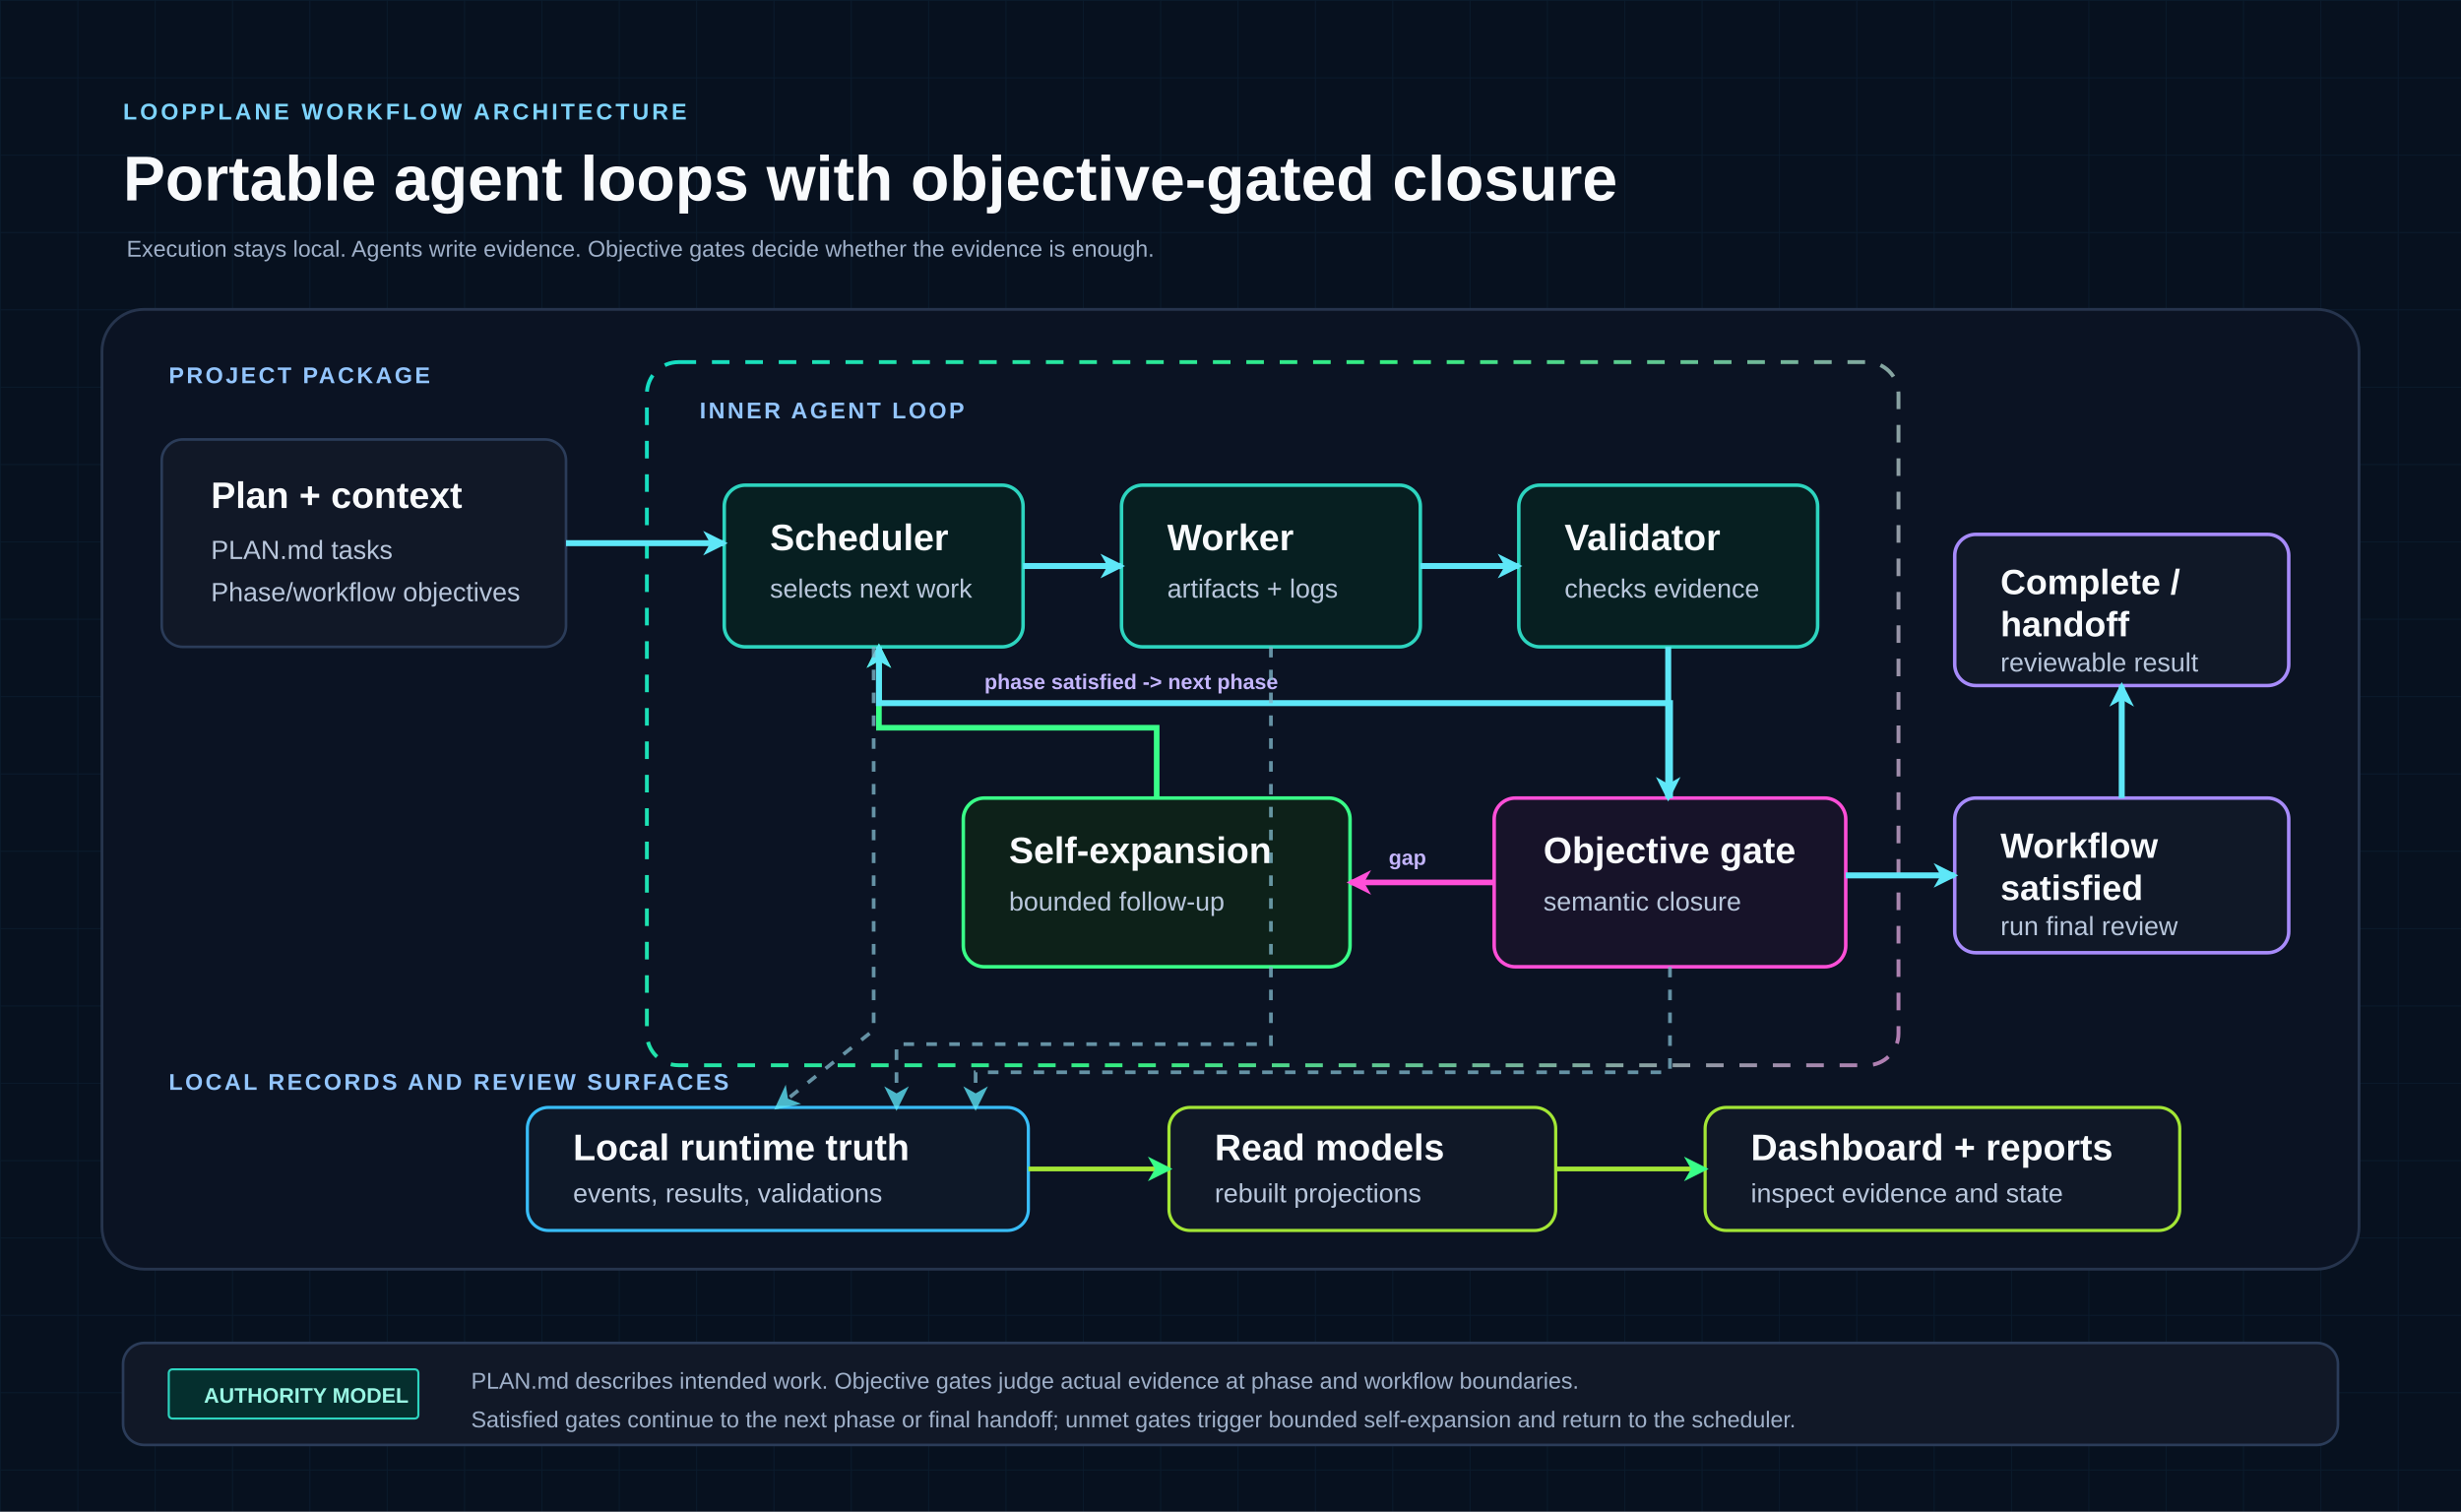
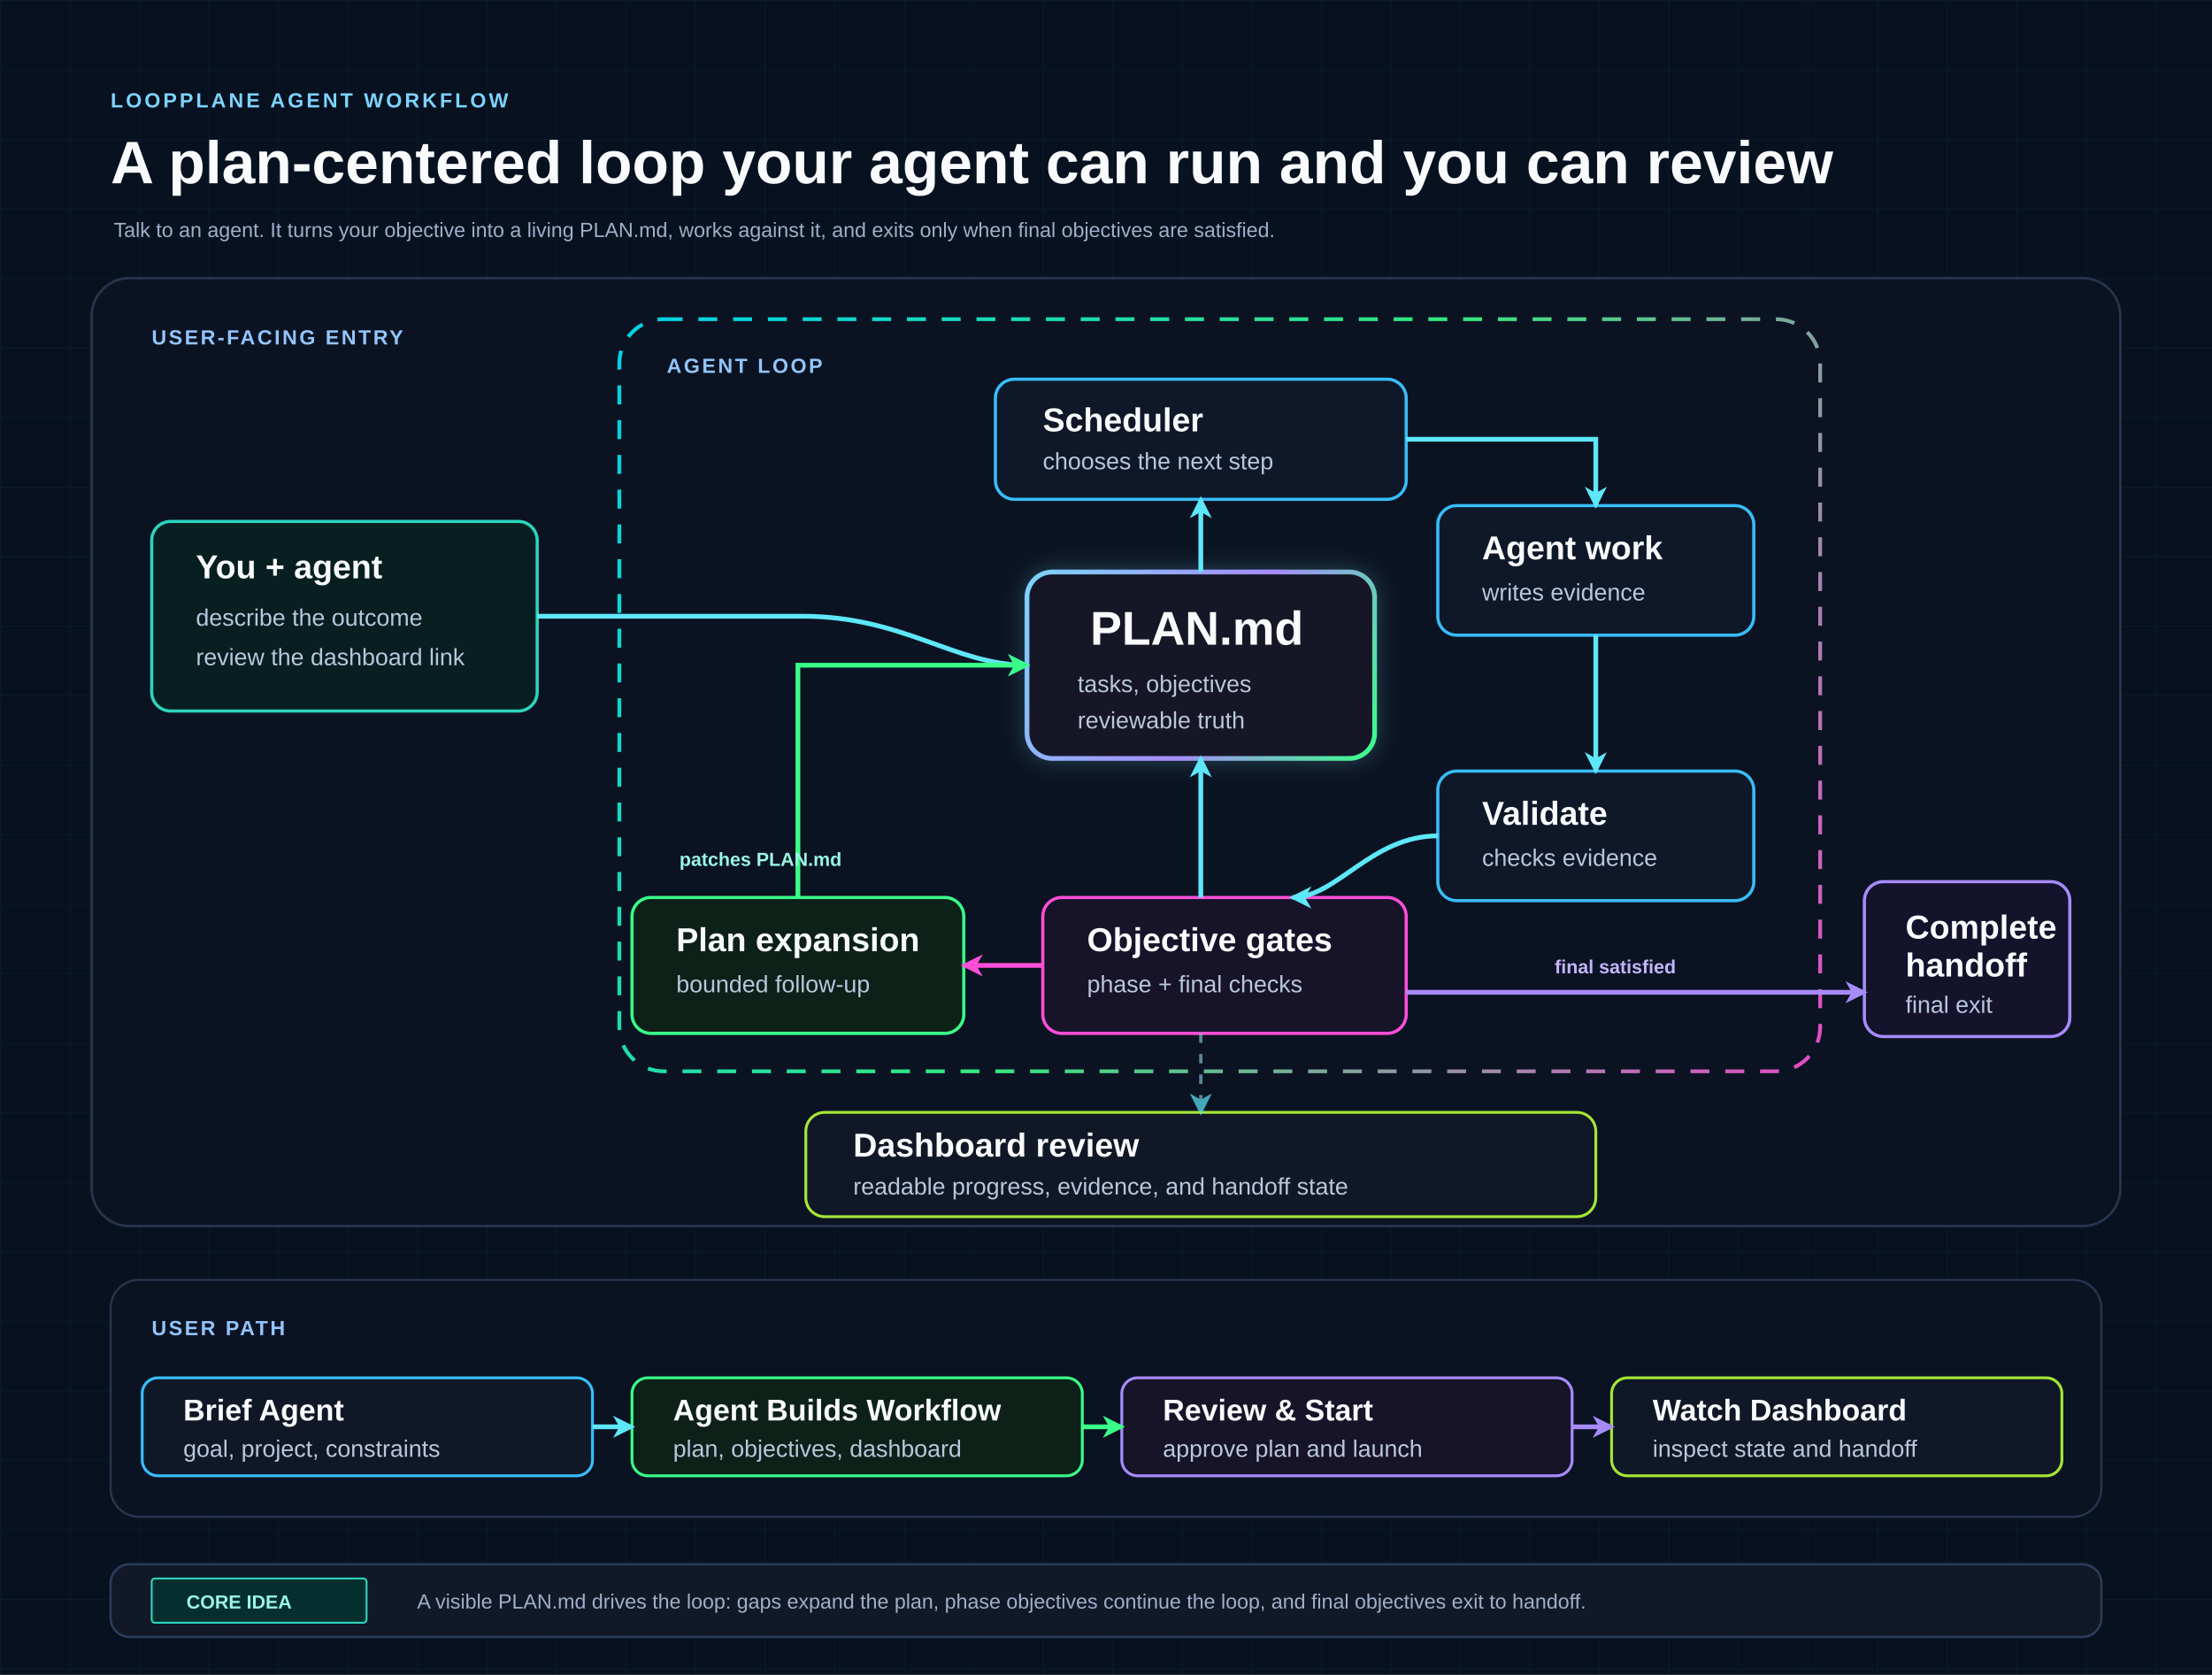
- <svg xmlns="http://www.w3.org/2000/svg" width="1400" height="860" viewBox="0 0 1400 860" role="img" aria-label="LoopPlane workflow architecture diagram">
+ <svg xmlns="http://www.w3.org/2000/svg" width="1400" height="1060" viewBox="0 0 1400 1060" role="img" aria-label="LoopPlane plan-centered agent loop diagram">
  <defs>
    <pattern id="grid" width="44" height="44" patternUnits="userSpaceOnUse">
      <path d="M44 0H0V44" fill="none" stroke="#38bdf8" stroke-width="1" opacity="0.07" />
    </pattern>
-     <linearGradient id="loopStroke" x1="100" y1="210" x2="1260" y2="660" gradientUnits="userSpaceOnUse">
+     <linearGradient id="loopStroke" x1="392" y1="202" x2="1152" y2="678" gradientUnits="userSpaceOnUse">
      <stop offset="0" stop-color="#00e5ff" />
-       <stop offset="0.52" stop-color="#39ff88" />
+       <stop offset="0.5" stop-color="#39ff88" />
      <stop offset="1" stop-color="#ff4fd8" />
+     </linearGradient>
+     <linearGradient id="planStroke" x1="650" y1="362" x2="870" y2="480" gradientUnits="userSpaceOnUse">
+       <stop offset="0" stop-color="#7dd3fc" />
+       <stop offset="0.55" stop-color="#a78bfa" />
+       <stop offset="1" stop-color="#39ff88" />
    </linearGradient>
    <marker id="arrowCyan" markerWidth="14" markerHeight="14" refX="12" refY="7" orient="auto" markerUnits="userSpaceOnUse">
      <path d="M0 0 14 7 0 14 4 7Z" fill="#5ee7f8" />
    </marker>
    <marker id="arrowGreen" markerWidth="14" markerHeight="14" refX="12" refY="7" orient="auto" markerUnits="userSpaceOnUse">
      <path d="M0 0 14 7 0 14 4 7Z" fill="#39ff88" />
    </marker>
    <marker id="arrowMagenta" markerWidth="14" markerHeight="14" refX="12" refY="7" orient="auto" markerUnits="userSpaceOnUse">
      <path d="M0 0 14 7 0 14 4 7Z" fill="#ff4fd8" />
    </marker>
+     <marker id="arrowPurple" markerWidth="14" markerHeight="14" refX="12" refY="7" orient="auto" markerUnits="userSpaceOnUse">
+       <path d="M0 0 14 7 0 14 4 7Z" fill="#a78bfa" />
+     </marker>
+     <filter id="softGlow" x="-20%" y="-20%" width="140%" height="140%">
+       <feGaussianBlur stdDeviation="7" result="blur" />
+       <feColorMatrix in="blur" type="matrix" values="0 0 0 0 0.25 0 0 0 0 0.95 0 0 0 0 1 0 0 0 0.22 0" result="glow" />
+       <feMerge>
+         <feMergeNode in="glow" />
+         <feMergeNode in="SourceGraphic" />
+       </feMerge>
+     </filter>
    <style>
      .bg { fill: #07111f; }
      .panel { fill: #0b1323; stroke: #26344d; stroke-width: 1.6; }
-       .frame { fill: none; stroke: url(#loopStroke); stroke-width: 2.2; stroke-dasharray: 10 9; opacity: 0.92; }
-       .title { fill: #f8fafc; font-family: "Liberation Sans", "DejaVu Sans", sans-serif; font-size: 36px; font-weight: 700; letter-spacing: 0; }
+       .loop-frame { fill: none; stroke: url(#loopStroke); stroke-width: 2.4; stroke-dasharray: 12 10; opacity: 0.9; }
+       .title { fill: #f8fafc; font-family: "Liberation Sans", "DejaVu Sans", sans-serif; font-size: 38px; font-weight: 700; letter-spacing: 0; }
      .eyebrow { fill: #7dd3fc; font-family: "Liberation Sans", "DejaVu Sans", sans-serif; font-size: 13px; font-weight: 700; letter-spacing: 1.7px; }
      .section { fill: #93c5fd; font-family: "Liberation Sans", "DejaVu Sans", sans-serif; font-size: 13px; font-weight: 700; letter-spacing: 1.4px; }
      .node-title { fill: #f8fafc; font-family: "Liberation Sans", "DejaVu Sans", sans-serif; font-size: 21px; font-weight: 700; letter-spacing: 0; }
-       .terminal-title { fill: #f8fafc; font-family: "Liberation Sans", "DejaVu Sans", sans-serif; font-size: 20px; font-weight: 700; letter-spacing: 0; }
+       .path-title { fill: #f8fafc; font-family: "Liberation Sans", "DejaVu Sans", sans-serif; font-size: 19px; font-weight: 700; letter-spacing: 0; }
+       .plan-title { fill: #f8fafc; font-family: "Liberation Sans", "DejaVu Sans", sans-serif; font-size: 30px; font-weight: 800; letter-spacing: 0; }
      .node-text { fill: #b9c7dc; font-family: "Liberation Sans", "DejaVu Sans", sans-serif; font-size: 15px; font-weight: 400; letter-spacing: 0; }
      .small { fill: #9fb0c9; font-family: "Liberation Sans", "DejaVu Sans", sans-serif; font-size: 13px; font-weight: 400; letter-spacing: 0; }
      .label { fill: #c4b5fd; font-family: "Liberation Sans", "DejaVu Sans", sans-serif; font-size: 12px; font-weight: 700; letter-spacing: 0; }
-       .package { fill: #111827; stroke: #2b3c59; stroke-width: 1.5; }
-       .agent { fill: #071f21; stroke: #2dd4bf; stroke-width: 2; }
+       .gap-label { fill: #f0abfc; font-family: "Liberation Sans", "DejaVu Sans", sans-serif; font-size: 12px; font-weight: 700; letter-spacing: 0; }
+       .expand-label { fill: #99f6e4; font-family: "Liberation Sans", "DejaVu Sans", sans-serif; font-size: 12px; font-weight: 700; letter-spacing: 0; }
+       .entry { fill: #071f21; stroke: #2dd4bf; stroke-width: 2; }
+       .plan { fill: #121827; stroke: url(#planStroke); stroke-width: 3; }
+       .work { fill: #0e1828; stroke: #38bdf8; stroke-width: 2; }
      .gate { fill: #171329; stroke: #ff4fd8; stroke-width: 2; }
      .expand { fill: #0d2119; stroke: #39ff88; stroke-width: 2; }
-       .terminal { fill: #101827; stroke: #a78bfa; stroke-width: 2; }
-       .record { fill: #0e1828; stroke: #38bdf8; stroke-width: 1.8; }
+       .complete { fill: #14132b; stroke: #a78bfa; stroke-width: 2; }
      .surface { fill: #101827; stroke: #a3e635; stroke-width: 1.8; }
-       .edge { fill: none; stroke: #5ee7f8; stroke-width: 3.4; marker-end: url(#arrowCyan); }
-       .gate-edge { fill: none; stroke: #ff4fd8; stroke-width: 3.2; marker-end: url(#arrowMagenta); }
-       .expand-edge { fill: none; stroke: #39ff88; stroke-width: 3.2; marker-end: url(#arrowGreen); }
-       .record-edge { fill: none; stroke: #7fb6c9; stroke-width: 2.1; stroke-dasharray: 6 7; marker-end: url(#arrowCyan); opacity: 0.78; }
-       .surface-edge { fill: none; stroke: #a3e635; stroke-width: 2.7; marker-end: url(#arrowGreen); }
+       .note { fill: #111827; stroke: #2b3c59; stroke-width: 1.5; }
+       .path-panel { fill: #0b1323; stroke: #26344d; stroke-width: 1.4; }
+       .path-node { fill: #101827; stroke: #38bdf8; stroke-width: 1.8; }
+       .path-agent { fill: #0d2119; stroke: #39ff88; stroke-width: 1.8; }
+       .path-review { fill: #171329; stroke: #a78bfa; stroke-width: 1.8; }
+       .path-watch { fill: #101827; stroke: #a3e635; stroke-width: 1.8; }
+       .edge { fill: none; stroke: #5ee7f8; stroke-width: 3; marker-end: url(#arrowCyan); }
+       .gap-edge { fill: none; stroke: #ff4fd8; stroke-width: 3; marker-end: url(#arrowMagenta); }
+       .expand-edge { fill: none; stroke: #39ff88; stroke-width: 3; marker-end: url(#arrowGreen); }
+       .exit-edge { fill: none; stroke: #a78bfa; stroke-width: 3; marker-end: url(#arrowPurple); }
+       .review-edge { fill: none; stroke: #7fb6c9; stroke-width: 2.1; stroke-dasharray: 6 7; marker-end: url(#arrowCyan); opacity: 0.7; }
      .chip { fill: #052f2e; stroke: #2dd4bf; stroke-width: 1.2; }
      .chip-text { fill: #99f6e4; font-family: "Liberation Sans", "DejaVu Sans", sans-serif; font-size: 12px; font-weight: 700; letter-spacing: 0; }
    </style>
  </defs>
-   <rect class="bg" width="1400" height="860" />
-   <rect width="1400" height="860" fill="url(#grid)" opacity="0.92" />
-   <text x="70" y="68" class="eyebrow">LOOPPLANE WORKFLOW ARCHITECTURE</text>
-   <text x="70" y="114" class="title">Portable agent loops with objective-gated closure</text>
-   <text x="72" y="146" class="small">Execution stays local. Agents write evidence. Objective gates decide whether the evidence is enough.</text>
-   <rect x="58" y="176" width="1284" height="546" rx="24" class="panel" />
-   <text x="96" y="218" class="section">PROJECT PACKAGE</text>
-   <rect x="92" y="250" width="230" height="118" rx="12" class="package" />
-   <text x="120" y="289" class="node-title">Plan + context</text>
-   <text x="120" y="318" class="node-text">PLAN.md tasks</text>
-   <text x="120" y="342" class="node-text">Phase/workflow objectives</text>
-   <rect x="368" y="206" width="712" height="400" rx="18" class="frame" />
-   <text x="398" y="238" class="section">INNER AGENT LOOP</text>
-   <rect x="412" y="276" width="170" height="92" rx="12" class="agent" />
-   <text x="438" y="313" class="node-title">Scheduler</text>
-   <text x="438" y="340" class="node-text">selects next work</text>
-   <rect x="638" y="276" width="170" height="92" rx="12" class="agent" />
-   <text x="664" y="313" class="node-title">Worker</text>
-   <text x="664" y="340" class="node-text">artifacts + logs</text>
-   <rect x="864" y="276" width="170" height="92" rx="12" class="agent" />
-   <text x="890" y="313" class="node-title">Validator</text>
-   <text x="890" y="340" class="node-text">checks evidence</text>
-   <rect x="850" y="454" width="200" height="96" rx="12" class="gate" />
-   <text x="878" y="491" class="node-title">Objective gate</text>
-   <text x="878" y="518" class="node-text">semantic closure</text>
-   <rect x="548" y="454" width="220" height="96" rx="12" class="expand" />
-   <text x="574" y="491" class="node-title">Self-expansion</text>
-   <text x="574" y="518" class="node-text">bounded follow-up</text>
-   <rect x="1112" y="454" width="190" height="88" rx="12" class="terminal" />
-   <text x="1138" y="488" class="terminal-title">Workflow</text>
-   <text x="1138" y="512" class="terminal-title">satisfied</text>
-   <text x="1138" y="532" class="node-text">run final review</text>
-   <rect x="1112" y="304" width="190" height="86" rx="12" class="terminal" />
-   <text x="1138" y="338" class="terminal-title">Complete /</text>
-   <text x="1138" y="362" class="terminal-title">handoff</text>
-   <text x="1138" y="382" class="node-text">reviewable result</text>
-   <path d="M322 309H412" class="edge" />
-   <path d="M582 322H638" class="edge" />
-   <path d="M808 322H864" class="edge" />
-   <path d="M949 368V454" class="edge" />
-   <path d="M850 502H768" class="gate-edge" />
-   <text x="790" y="492" class="label">gap</text>
-   <path d="M658 454V414H500V368" class="expand-edge" />
-   <path d="M950 454V400H500V368" class="edge" />
-   <text x="560" y="392" class="label">phase satisfied -&gt; next phase</text>
-   <path d="M1050 498H1112" class="edge" />
-   <path d="M1207 454V390" class="edge" />
-   <text x="96" y="620" class="section">LOCAL RECORDS AND REVIEW SURFACES</text>
-   <rect x="300" y="630" width="285" height="70" rx="12" class="record" />
-   <text x="326" y="660" class="node-title">Local runtime truth</text>
-   <text x="326" y="684" class="node-text">events, results, validations</text>
-   <rect x="665" y="630" width="220" height="70" rx="12" class="surface" />
-   <text x="691" y="660" class="node-title">Read models</text>
-   <text x="691" y="684" class="node-text">rebuilt projections</text>
-   <rect x="970" y="630" width="270" height="70" rx="12" class="surface" />
-   <text x="996" y="660" class="node-title">Dashboard + reports</text>
-   <text x="996" y="684" class="node-text">inspect evidence and state</text>
-   <path d="M497 368V586L442 630" class="record-edge" />
-   <path d="M723 368V594H510V630" class="record-edge" />
-   <path d="M950 550V610H555V630" class="record-edge" />
-   <path d="M585 665H665" class="surface-edge" />
-   <path d="M885 665H970" class="surface-edge" />
-   <rect x="70" y="764" width="1260" height="58" rx="12" class="package" />
-   <rect x="96" y="779" width="142" height="28" rx="2" class="chip" />
-   <text x="116" y="798" class="chip-text">AUTHORITY MODEL</text>
-   <text x="268" y="790" class="small">PLAN.md describes intended work. Objective gates judge actual evidence at phase and workflow boundaries.</text>
-   <text x="268" y="812" class="small">Satisfied gates continue to the next phase or final handoff; unmet gates trigger bounded self-expansion and return to the scheduler.</text>
+   <rect class="bg" width="1400" height="1060" />
+   <rect width="1400" height="1060" fill="url(#grid)" opacity="0.92" />
+   <text x="70" y="68" class="eyebrow">LOOPPLANE AGENT WORKFLOW</text>
+   <text x="70" y="116" class="title">A plan-centered loop your agent can run and you can review</text>
+   <text x="72" y="150" class="small">Talk to an agent. It turns your objective into a living PLAN.md, works against it, and exits only when final objectives are satisfied.</text>
+   <rect x="58" y="176" width="1284" height="600" rx="24" class="panel" />
+   <text x="96" y="218" class="section">USER-FACING ENTRY</text>
+   <rect x="96" y="330" width="244" height="120" rx="12" class="entry" />
+   <text x="124" y="366" class="node-title">You + agent</text>
+   <text x="124" y="396" class="node-text">describe the outcome</text>
+   <text x="124" y="421" class="node-text">review the dashboard link</text>
+   <rect x="392" y="202" width="760" height="476" rx="28" class="loop-frame" />
+   <text x="422" y="236" class="section">AGENT LOOP</text>
+   <rect x="630" y="240" width="260" height="76" rx="12" class="work" />
+   <text x="660" y="273" class="node-title">Scheduler</text>
+   <text x="660" y="297" class="node-text">chooses the next step</text>
+   <rect x="650" y="362" width="220" height="118" rx="16" class="plan" filter="url(#softGlow)" />
+   <text x="690" y="408" class="plan-title">PLAN.md</text>
+   <text x="682" y="438" class="node-text">tasks, objectives</text>
+   <text x="682" y="461" class="node-text">reviewable truth</text>
+   <rect x="910" y="320" width="200" height="82" rx="12" class="work" />
+   <text x="938" y="354" class="node-title">Agent work</text>
+   <text x="938" y="380" class="node-text">writes evidence</text>
+   <rect x="910" y="488" width="200" height="82" rx="12" class="work" />
+   <text x="938" y="522" class="node-title">Validate</text>
+   <text x="938" y="548" class="node-text">checks evidence</text>
+   <rect x="660" y="568" width="230" height="86" rx="12" class="gate" />
+   <text x="688" y="602" class="node-title">Objective gates</text>
+   <text x="688" y="628" class="node-text">phase + final checks</text>
+   <rect x="400" y="568" width="210" height="86" rx="12" class="expand" />
+   <text x="428" y="602" class="node-title">Plan expansion</text>
+   <text x="428" y="628" class="node-text">bounded follow-up</text>
+   <rect x="1180" y="558" width="130" height="98" rx="12" class="complete" />
+   <text x="1206" y="594" class="node-title">Complete</text>
+   <text x="1206" y="618" class="node-title">handoff</text>
+   <text x="1206" y="641" class="node-text">final exit</text>
+   <rect x="510" y="704" width="500" height="66" rx="12" class="surface" />
+   <text x="540" y="732" class="node-title">Dashboard review</text>
+   <text x="540" y="756" class="node-text">readable progress, evidence, and handoff state</text>
+   <path d="M340 390 H508 C572 390 604 421 650 421" class="edge" />
+   <path d="M760 362 V316" class="edge" />
+   <path d="M890 278 H1010 V320" class="edge" />
+   <path d="M1010 402 V488" class="edge" />
+   <path d="M910 529 C868 529 846 568 818 568" class="edge" />
+   <path d="M760 568 V480" class="edge" />
+   <path d="M660 611 H610" class="gap-edge" />
+   <path d="M505 568 V421 H650" class="expand-edge" />
+   <text x="430" y="548" class="expand-label">patches PLAN.md</text>
+   <path d="M890 628 H1180" class="exit-edge" />
+   <text x="984" y="616" class="label">final satisfied</text>
+   <path d="M760 654 V704" class="review-edge" />
+   <rect x="70" y="810" width="1260" height="150" rx="18" class="path-panel" />
+   <text x="96" y="845" class="section">USER PATH</text>
+   <rect x="90" y="872" width="285" height="62" rx="10" class="path-node" />
+   <text x="116" y="899" class="path-title">Brief Agent</text>
+   <text x="116" y="922" class="node-text">goal, project, constraints</text>
+   <rect x="400" y="872" width="285" height="62" rx="10" class="path-agent" />
+   <text x="426" y="899" class="path-title">Agent Builds Workflow</text>
+   <text x="426" y="922" class="node-text">plan, objectives, dashboard</text>
+   <rect x="710" y="872" width="285" height="62" rx="10" class="path-review" />
+   <text x="736" y="899" class="path-title">Review &amp; Start</text>
+   <text x="736" y="922" class="node-text">approve plan and launch</text>
+   <rect x="1020" y="872" width="285" height="62" rx="10" class="path-watch" />
+   <text x="1046" y="899" class="path-title">Watch Dashboard</text>
+   <text x="1046" y="922" class="node-text">inspect state and handoff</text>
+   <path d="M375 903H400" class="edge" />
+   <path d="M685 903H710" class="expand-edge" />
+   <path d="M995 903H1020" class="exit-edge" />
+   <rect x="70" y="990" width="1260" height="46" rx="12" class="note" />
+   <rect x="96" y="999" width="136" height="28" rx="2" class="chip" />
+   <text x="118" y="1018" class="chip-text">CORE IDEA</text>
+   <text x="264" y="1018" class="small">A visible PLAN.md drives the loop: gaps expand the plan, phase objectives continue the loop, and final objectives exit to handoff.</text>
</svg>
